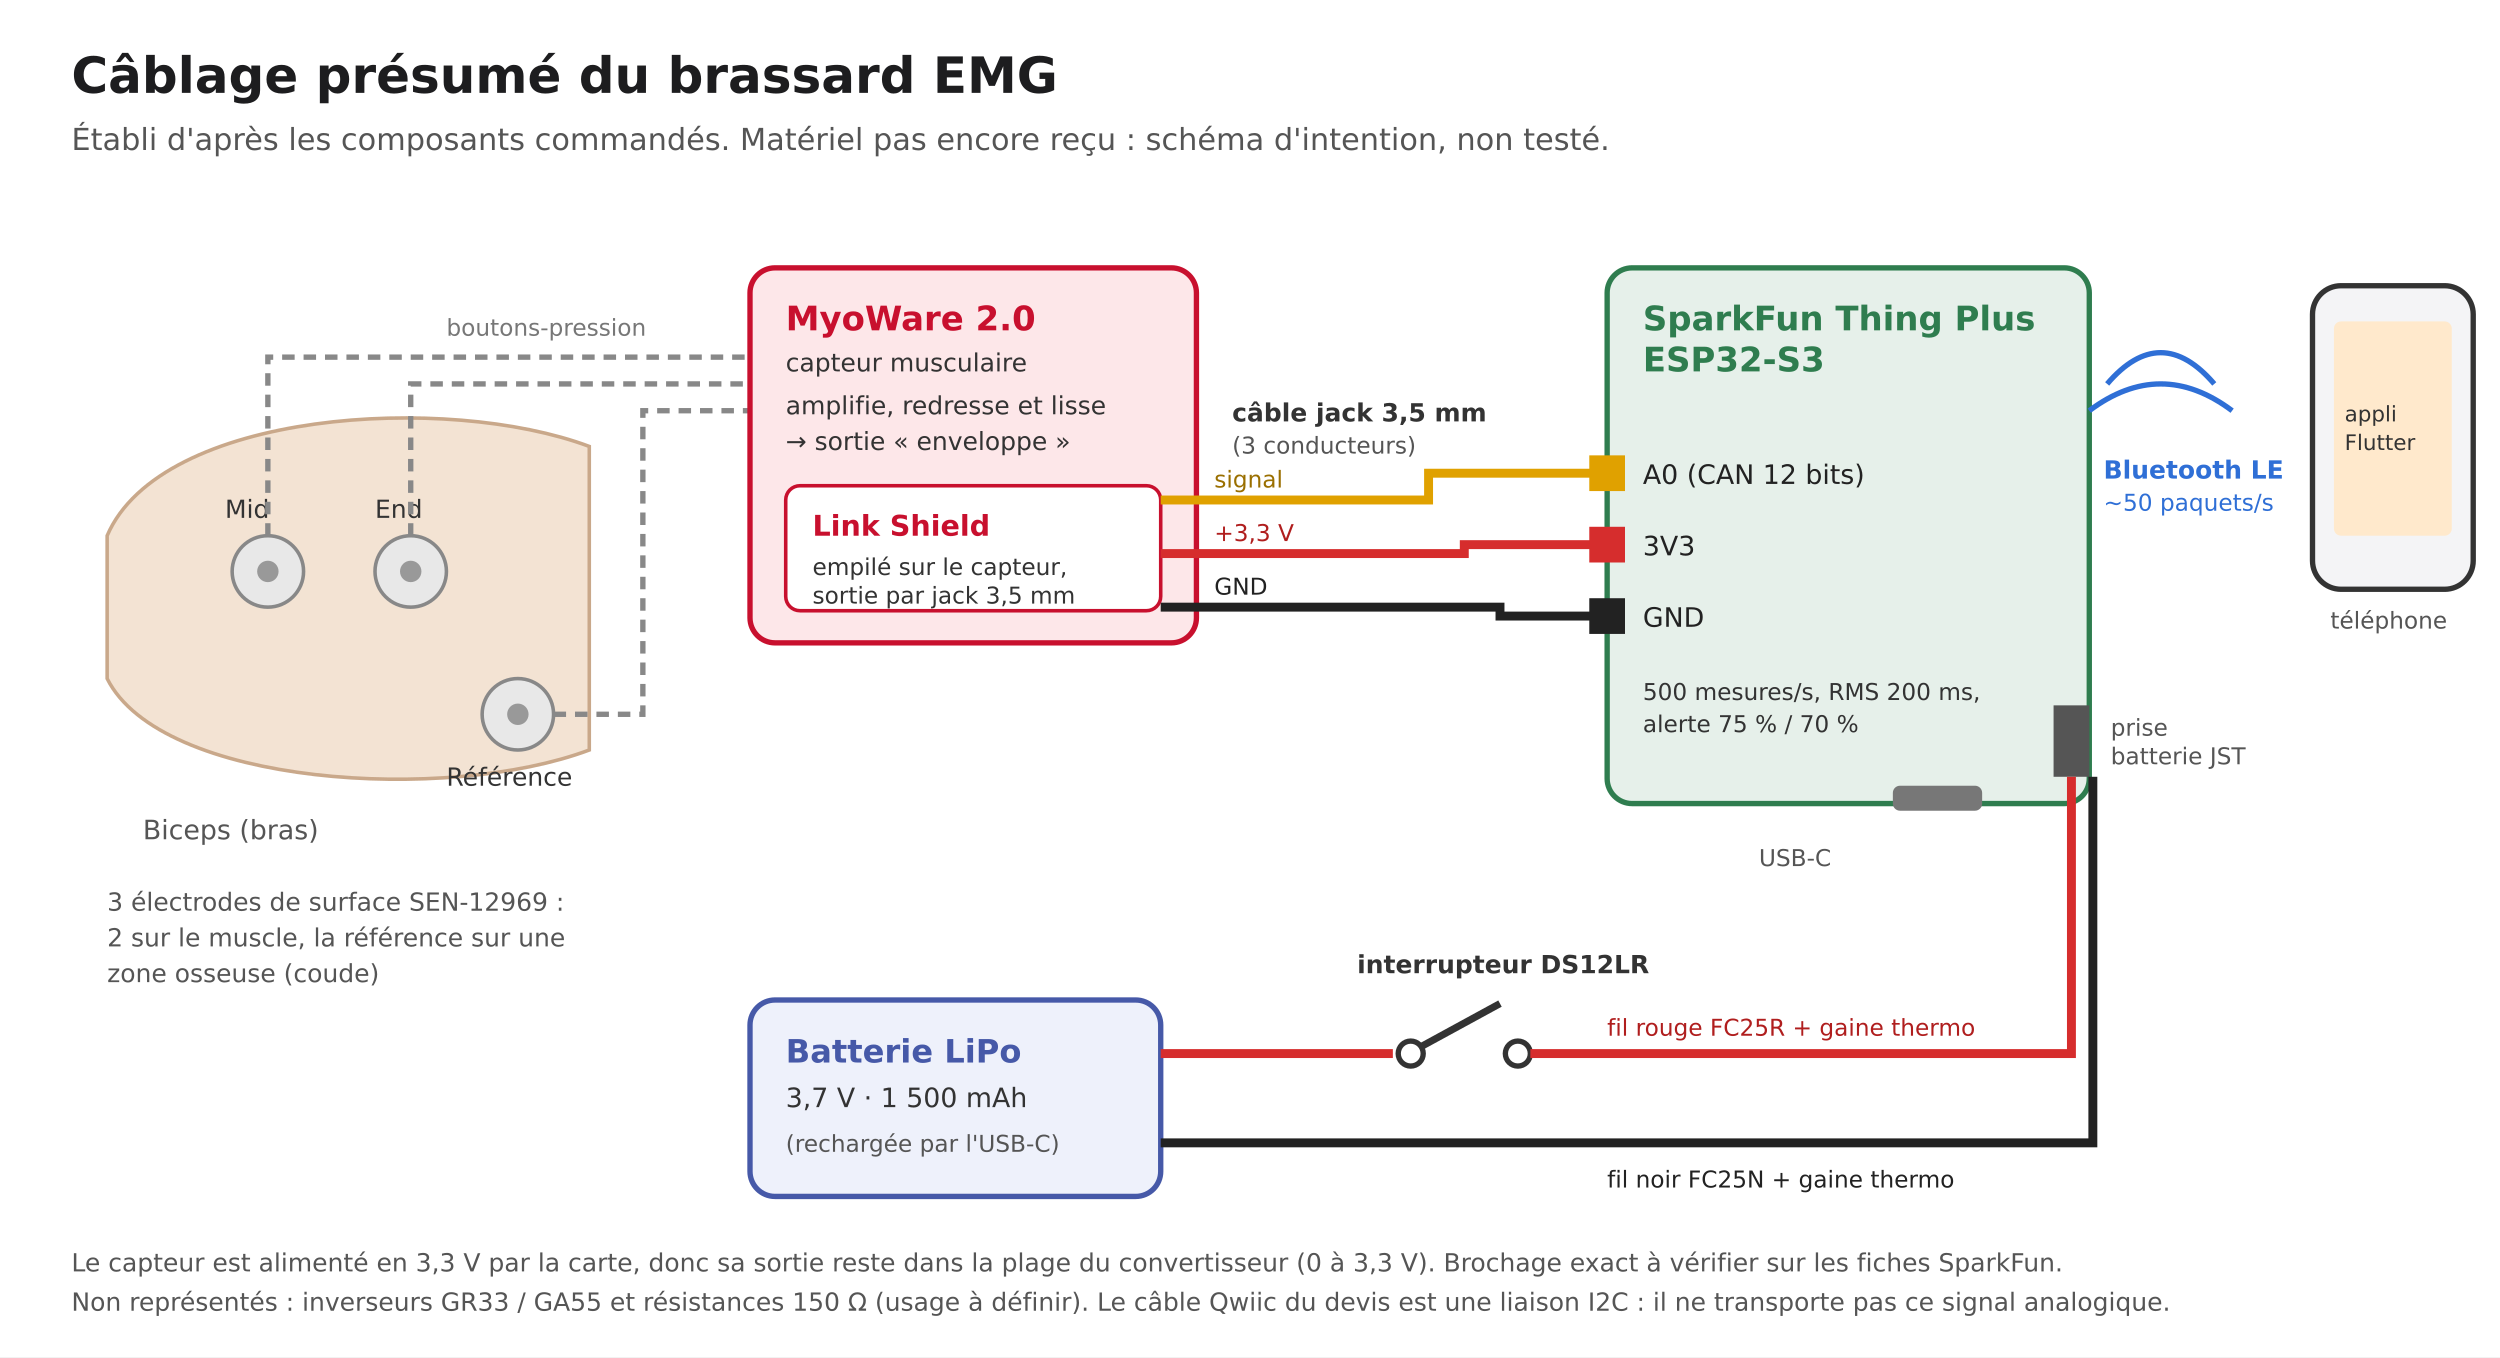
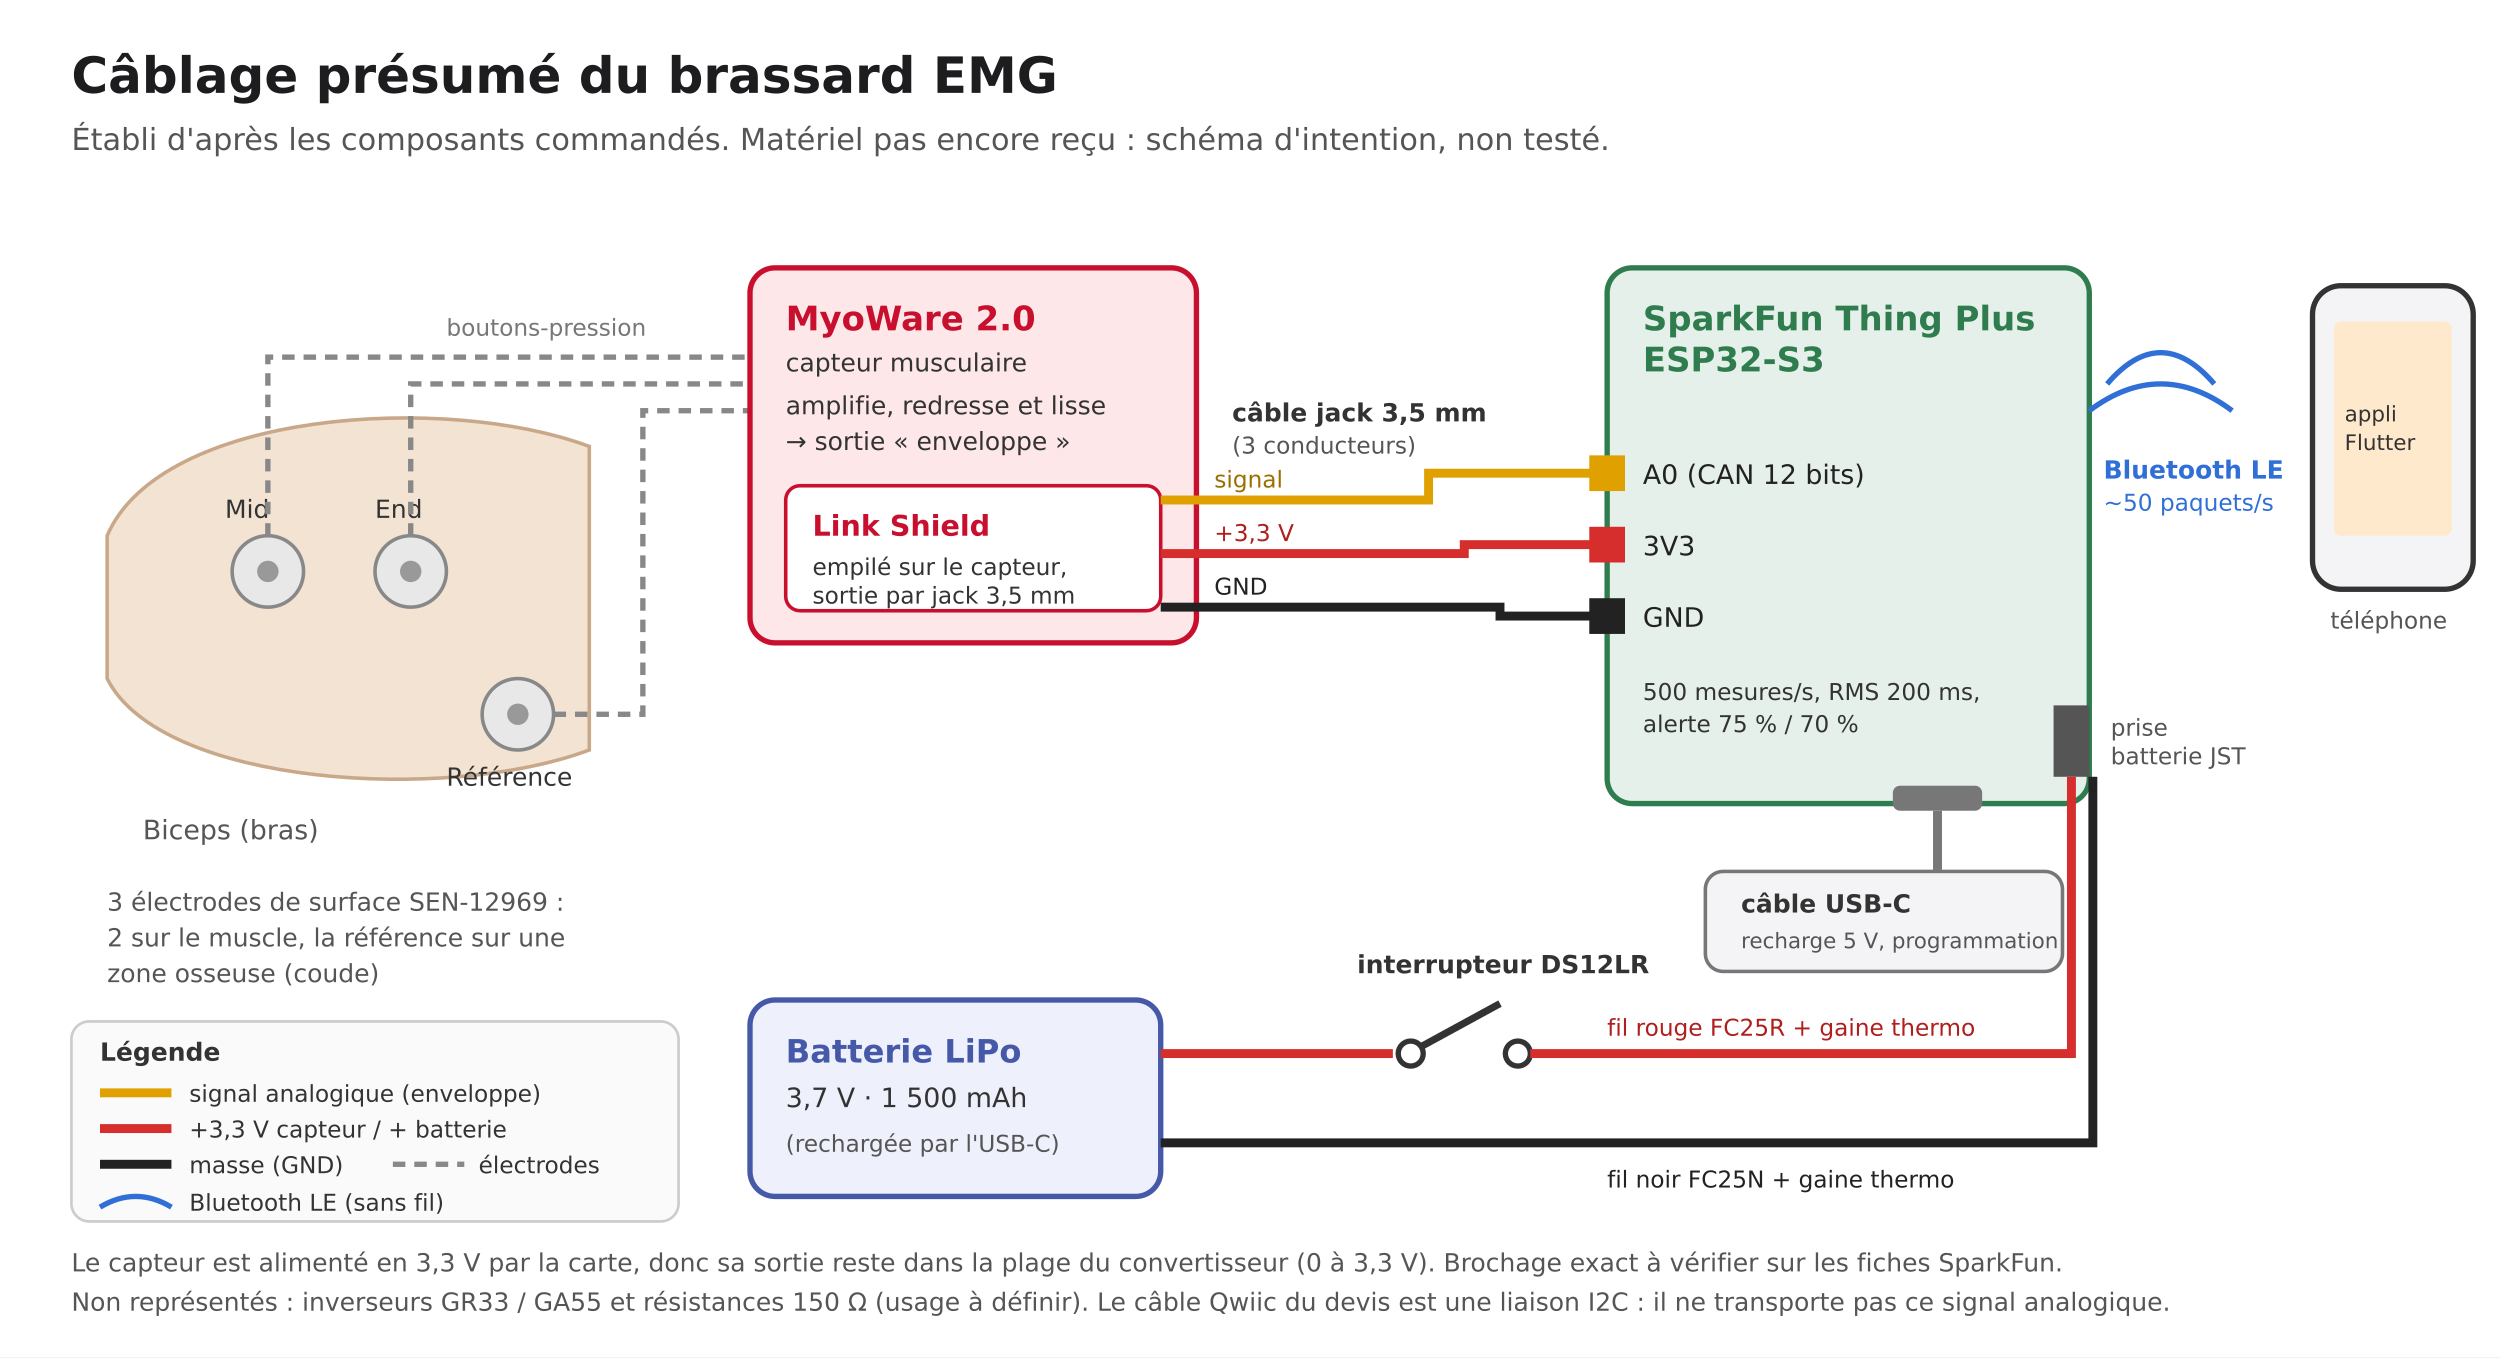
<svg xmlns="http://www.w3.org/2000/svg" viewBox="0 0 1400 760" width="1400" height="760" font-family="DejaVu Sans, Arial, sans-serif">
  <rect width="1400" height="760" fill="#ffffff" />
  <text x="40" y="52" font-size="28" font-weight="bold" fill="#1d1d1f">Câblage présumé du brassard EMG</text>
  <text x="40" y="84" font-size="17" fill="#555">Établi d'après les composants commandés. Matériel pas encore reçu : schéma d'intention, non testé.</text>
  <g>
    <path d="M60 300 C 90 230, 250 220, 330 250 L 330 420 C 250 450, 90 440, 60 380 Z" fill="#f3e3d3" stroke="#c9a88a" stroke-width="2" />
    <text x="80" y="470" font-size="15" fill="#555">Biceps (bras)</text>
    <circle cx="150" cy="320" r="20" fill="#e8e8e8" stroke="#888" stroke-width="2" />
    <circle cx="150" cy="320" r="6" fill="#999" />
    <circle cx="230" cy="320" r="20" fill="#e8e8e8" stroke="#888" stroke-width="2" />
    <circle cx="230" cy="320" r="6" fill="#999" />
    <circle cx="290" cy="400" r="20" fill="#e8e8e8" stroke="#888" stroke-width="2" />
    <circle cx="290" cy="400" r="6" fill="#999" />
    <text x="126" y="290" font-size="14" fill="#333">Mid</text>
    <text x="210" y="290" font-size="14" fill="#333">End</text>
    <text x="250" y="440" font-size="14" fill="#333">Référence</text>
    <text x="60" y="510" font-size="14" fill="#555">3 électrodes de surface SEN-12969 :</text>
    <text x="60" y="530" font-size="14" fill="#555">2 sur le muscle, la référence sur une</text>
    <text x="60" y="550" font-size="14" fill="#555">zone osseuse (coude)</text>
  </g>
  <path d="M150 300 L 150 200 L 420 200" fill="none" stroke="#888" stroke-width="3" stroke-dasharray="7 5" />
  <path d="M230 300 L 230 215 L 420 215" fill="none" stroke="#888" stroke-width="3" stroke-dasharray="7 5" />
  <path d="M310 400 L 360 400 L 360 230 L 420 230" fill="none" stroke="#888" stroke-width="3" stroke-dasharray="7 5" />
  <text x="250" y="188" font-size="13" fill="#777">boutons-pression</text>
  <rect x="420" y="150" width="250" height="210" rx="14" fill="#fde7e9" stroke="#c8102e" stroke-width="3" />
  <text x="440" y="185" font-size="19" font-weight="bold" fill="#c8102e">MyoWare 2.0</text>
  <text x="440" y="208" font-size="14" fill="#333">capteur musculaire</text>
  <text x="440" y="232" font-size="14" fill="#333">amplifie, redresse et lisse</text>
  <text x="440" y="252" font-size="14" fill="#333">→ sortie « enveloppe »</text>
  <rect x="440" y="272" width="210" height="70" rx="8" fill="#ffffff" stroke="#c8102e" stroke-width="2" />
  <text x="455" y="300" font-size="16" font-weight="bold" fill="#c8102e">Link Shield</text>
  <text x="455" y="322" font-size="13" fill="#333">empilé sur le capteur,</text>
  <text x="455" y="338" font-size="13" fill="#333">sortie par jack 3,5 mm</text>
  <path d="M650 280 L 800 280 L 800 265 L 900 265" fill="none" stroke="#e0a100" stroke-width="5" />
  <path d="M650 310 L 820 310 L 820 305 L 900 305" fill="none" stroke="#d62d2d" stroke-width="5" />
  <path d="M650 340 L 840 340 L 840 345 L 900 345" fill="none" stroke="#222" stroke-width="5" />
  <text x="690" y="236" font-size="14" font-weight="bold" fill="#333">câble jack 3,5 mm</text>
  <text x="690" y="254" font-size="13" fill="#555">(3 conducteurs)</text>
  <text x="680" y="273" font-size="13" fill="#9a6f00">signal</text>
  <text x="680" y="303" font-size="13" fill="#b01e1e">+3,3 V</text>
  <text x="680" y="333" font-size="13" fill="#222">GND</text>
  <rect x="900" y="150" width="270" height="300" rx="14" fill="#e6f0ea" stroke="#2f7d4f" stroke-width="3" />
  <text x="920" y="185" font-size="19" font-weight="bold" fill="#2f7d4f">SparkFun Thing Plus</text>
  <text x="920" y="208" font-size="19" font-weight="bold" fill="#2f7d4f">ESP32-S3</text>
  <rect x="890" y="255" width="20" height="20" fill="#e0a100" />
  <text x="920" y="271" font-size="15" fill="#222">A0 (CAN 12 bits)</text>
  <rect x="890" y="295" width="20" height="20" fill="#d62d2d" />
  <text x="920" y="311" font-size="15" fill="#222">3V3</text>
  <rect x="890" y="335" width="20" height="20" fill="#222" />
  <text x="920" y="351" font-size="15" fill="#222">GND</text>
  <text x="1010" y="271" font-size="13" fill="#555" />
  <text x="920" y="392" font-size="13" fill="#333">500 mesures/s, RMS 200 ms,</text>
  <text x="920" y="410" font-size="13" fill="#333">alerte 75 % / 70 %</text>
  <rect x="1150" y="395" width="20" height="40" fill="#555" />
  <text x="1182" y="412" font-size="13" fill="#555">prise</text>
  <text x="1182" y="428" font-size="13" fill="#555">batterie JST</text>
  <rect x="1060" y="440" width="50" height="14" rx="4" fill="#777" />
-   <text x="985" y="485" font-size="13" fill="#555">USB-C</text>
+   <line x1="1085" y1="454" x2="1085" y2="488" stroke="#777" stroke-width="5" />
+   <rect x="955" y="488" width="200" height="56" rx="10" fill="#f4f4f6" stroke="#777" stroke-width="2" />
+   <text x="975" y="511" font-size="14" font-weight="bold" fill="#333">câble USB-C</text>
+   <text x="975" y="531" font-size="12" fill="#555">recharge 5 V, programmation</text>
  <path d="M1170 230 Q 1210 200 1250 230" fill="none" stroke="#2f6fd6" stroke-width="3" />
  <path d="M1180 215 Q 1210 180 1240 215" fill="none" stroke="#2f6fd6" stroke-width="3" />
  <text x="1178" y="268" font-size="14" font-weight="bold" fill="#2f6fd6">Bluetooth LE</text>
  <text x="1178" y="286" font-size="13" fill="#2f6fd6">~50 paquets/s</text>
  <rect x="1295" y="160" width="90" height="170" rx="16" fill="#f4f4f6" stroke="#333" stroke-width="3" />
  <rect x="1307" y="180" width="66" height="120" rx="4" fill="#ffe9cc" />
  <text x="1313" y="236" font-size="12" fill="#333">appli</text>
  <text x="1313" y="252" font-size="12" fill="#333">Flutter</text>
  <text x="1305" y="352" font-size="13" fill="#555">téléphone</text>
  <rect x="420" y="560" width="230" height="110" rx="14" fill="#eef1fb" stroke="#4659a8" stroke-width="3" />
  <text x="440" y="595" font-size="18" font-weight="bold" fill="#4659a8">Batterie LiPo</text>
  <text x="440" y="620" font-size="15" fill="#333">3,7 V · 1 500 mAh</text>
  <text x="440" y="645" font-size="13" fill="#555">(rechargée par l'USB-C)</text>
  <path d="M650 590 L 780 590" stroke="#d62d2d" stroke-width="5" fill="none" />
  <circle cx="790" cy="590" r="7" fill="#fff" stroke="#333" stroke-width="3" />
  <line x1="796" y1="586" x2="840" y2="562" stroke="#333" stroke-width="4" />
  <circle cx="850" cy="590" r="7" fill="#fff" stroke="#333" stroke-width="3" />
  <text x="760" y="545" font-size="14" font-weight="bold" fill="#333">interrupteur DS12LR</text>
  <path d="M857 590 L 1160 590 L 1160 435" stroke="#d62d2d" stroke-width="5" fill="none" />
  <path d="M650 640 L 1172 640 L 1172 435" stroke="#222" stroke-width="5" fill="none" />
  <text x="900" y="580" font-size="13" fill="#b01e1e">fil rouge FC25R + gaine thermo</text>
  <text x="900" y="665" font-size="13" fill="#222">fil noir FC25N + gaine thermo</text>
+   <rect x="40" y="572" width="340" height="112" rx="10" fill="#fafafa" stroke="#ccc" stroke-width="1.5" />
+   <text x="56" y="594" font-size="14" font-weight="bold" fill="#333">Légende</text>
+   <line x1="56" y1="612" x2="96" y2="612" stroke="#e0a100" stroke-width="5" />
+   <text x="106" y="617" font-size="13" fill="#333">signal analogique (enveloppe)</text>
+   <line x1="56" y1="632" x2="96" y2="632" stroke="#d62d2d" stroke-width="5" />
+   <text x="106" y="637" font-size="13" fill="#333">+3,3 V capteur / + batterie</text>
+   <line x1="56" y1="652" x2="96" y2="652" stroke="#222" stroke-width="5" />
+   <text x="106" y="657" font-size="13" fill="#333">masse (GND)</text>
+   <line x1="220" y1="652" x2="260" y2="652" stroke="#888" stroke-width="3" stroke-dasharray="7 5" />
+   <text x="268" y="657" font-size="13" fill="#333">électrodes</text>
+   <path d="M56 676 Q 76 664 96 676" fill="none" stroke="#2f6fd6" stroke-width="3" />
+   <text x="106" y="678" font-size="13" fill="#333">Bluetooth LE (sans fil)</text>
  <text x="40" y="712" font-size="14" fill="#555">Le capteur est alimenté en 3,3 V par la carte, donc sa sortie reste dans la plage du convertisseur (0 à 3,3 V). Brochage exact à vérifier sur les fiches SparkFun.</text>
  <text x="40" y="734" font-size="14" fill="#555">Non représentés : inverseurs GR33 / GA55 et résistances 150 Ω (usage à définir). Le câble Qwiic du devis est une liaison I2C : il ne transporte pas ce signal analogique.</text>
</svg>
